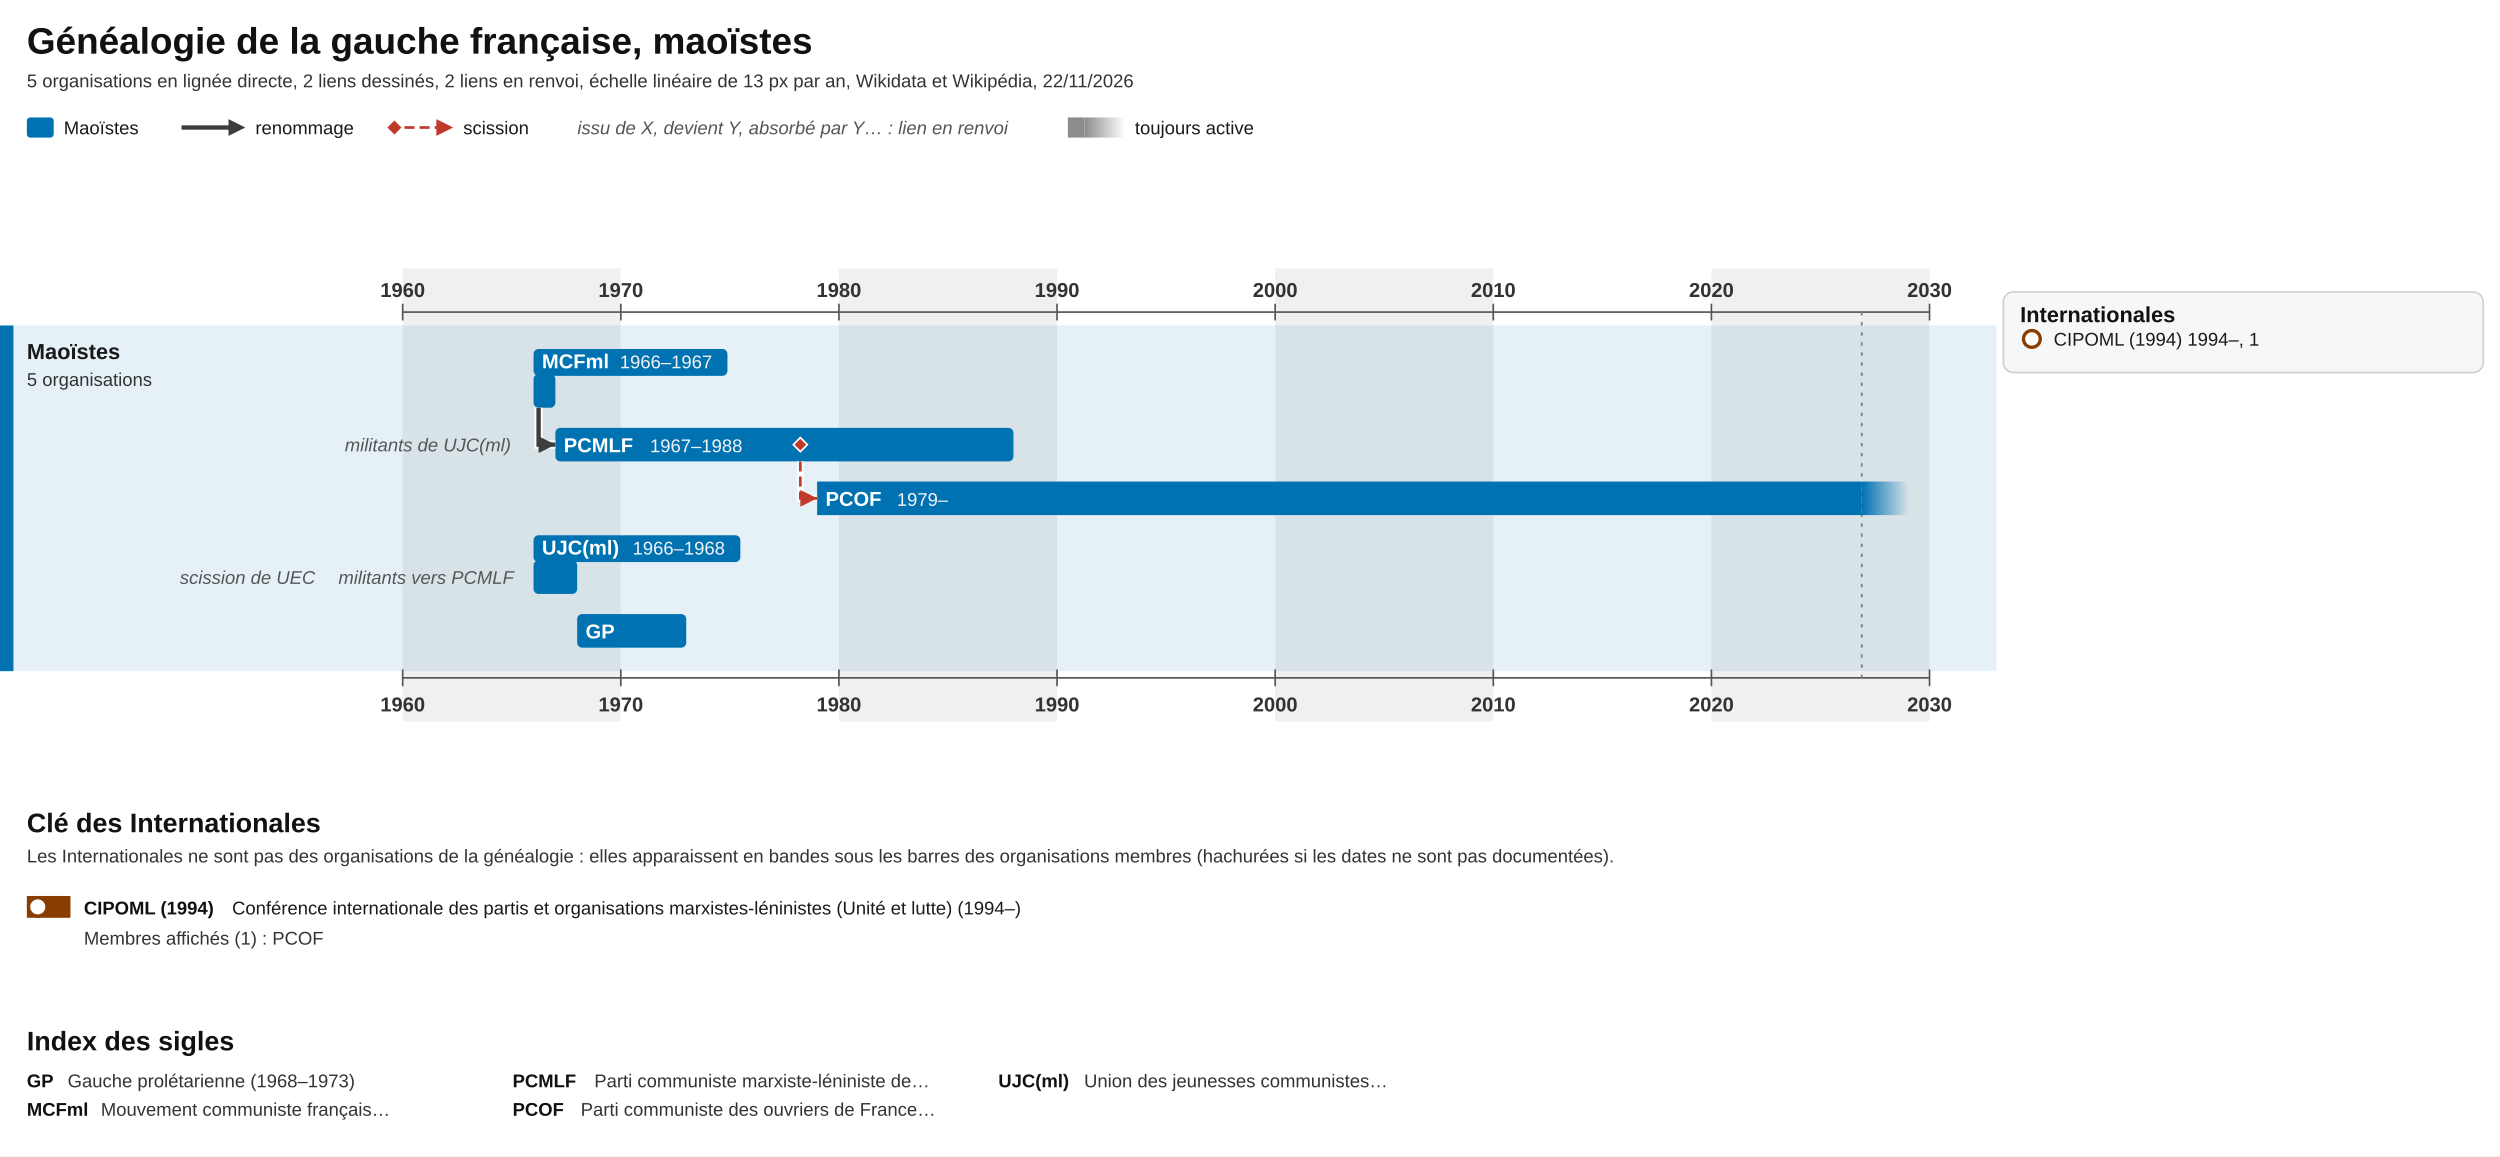
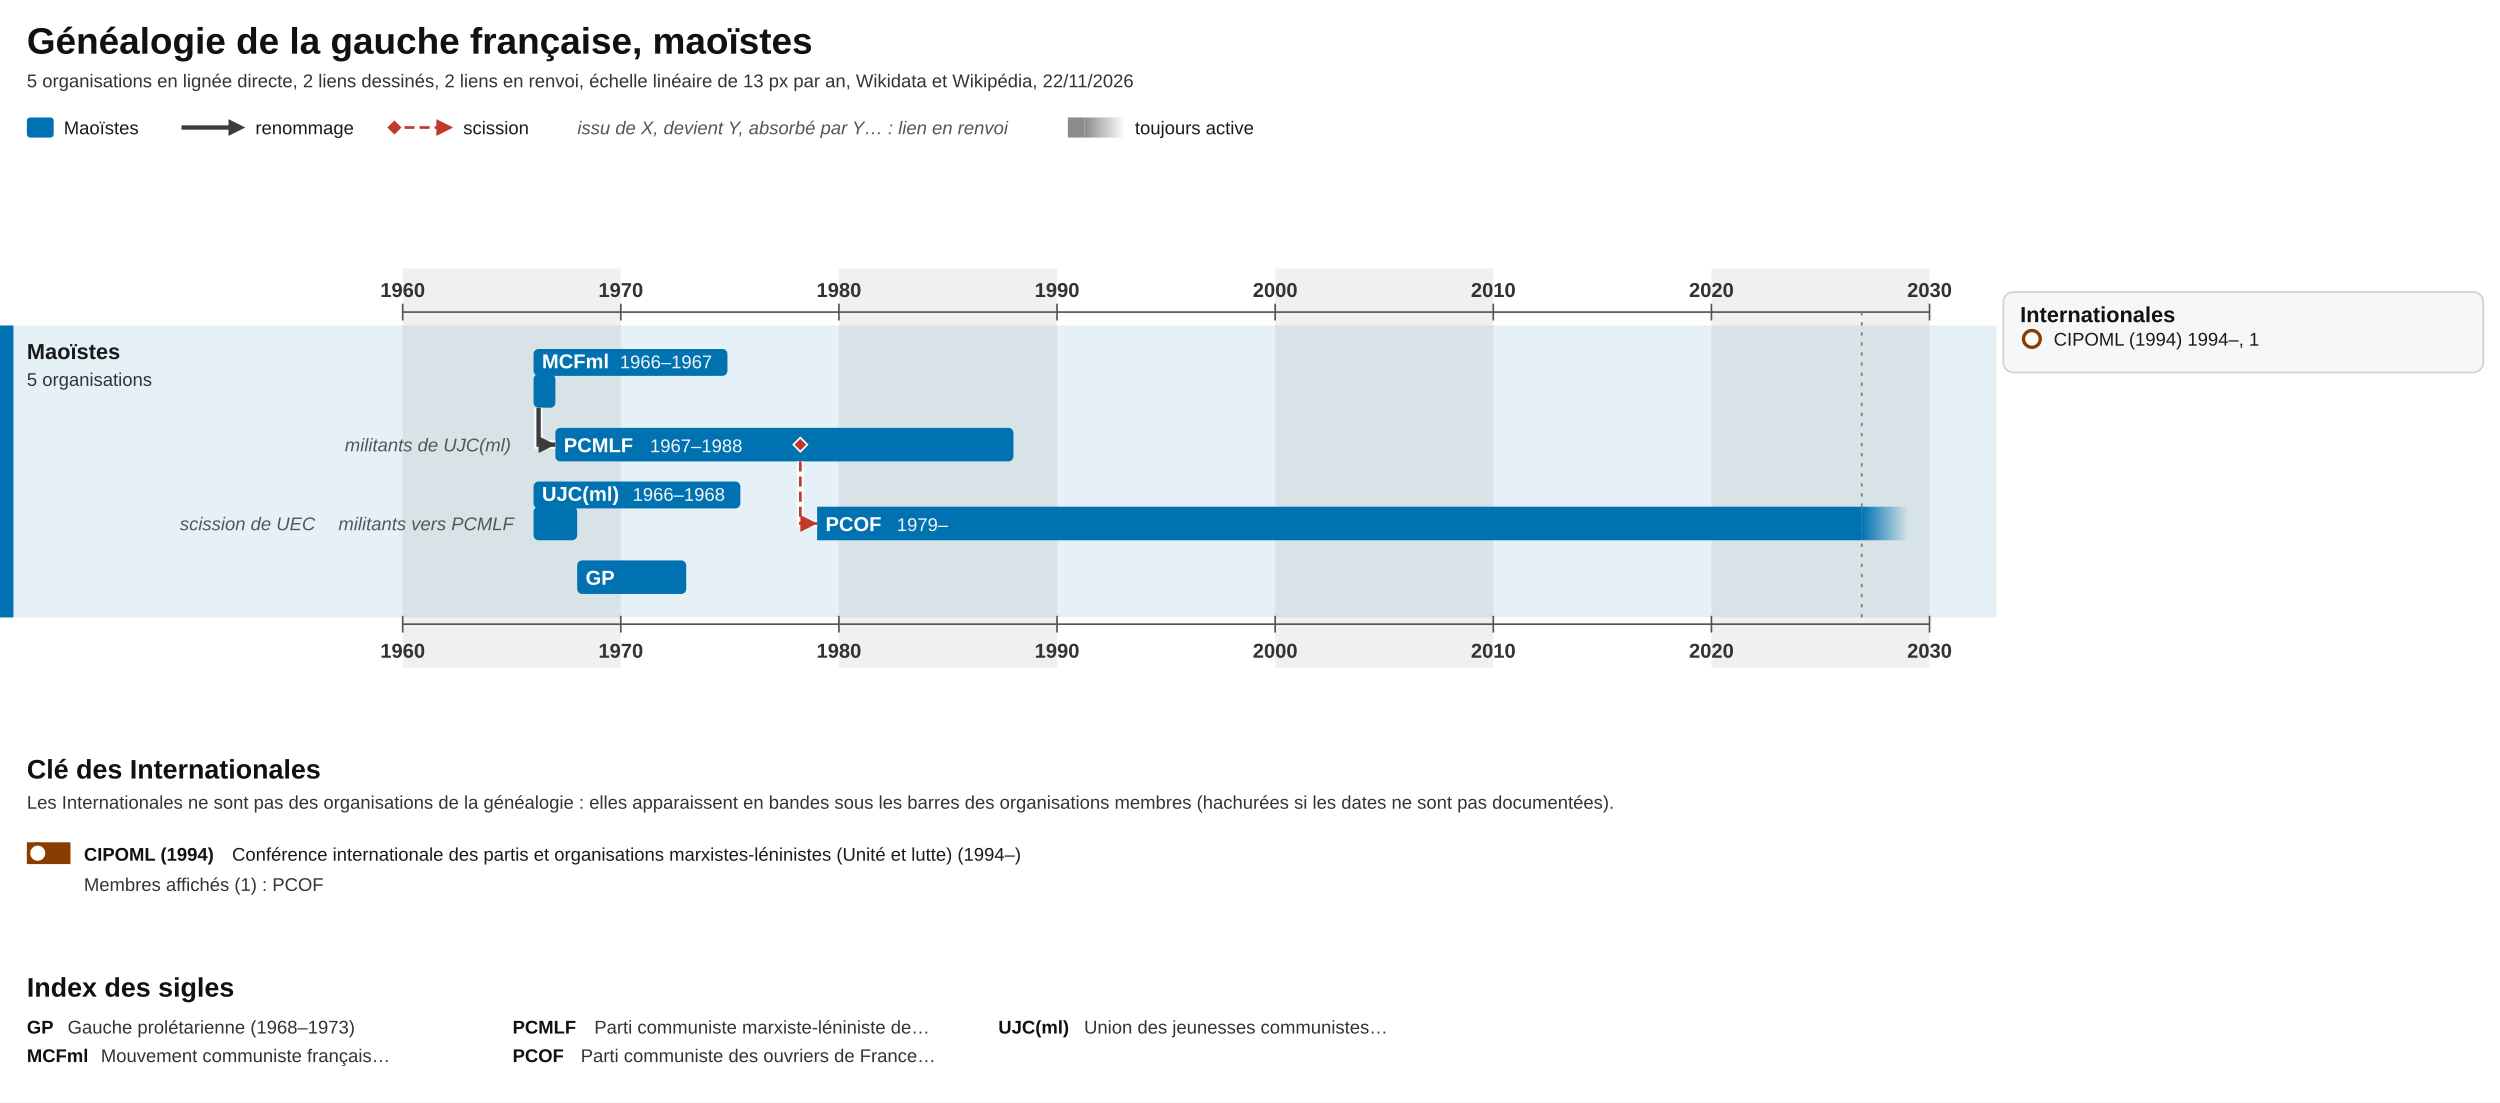
- <svg xmlns="http://www.w3.org/2000/svg" id="arbre" width="1490" height="689" viewBox="0 0 1490 689" data-x0="240" data-t0="1960" data-ppa="13.0" data-aujourdhui="2026.8909" data-min-w="6" data-seuil-annees="40" data-seuil-voies="2" data-seuil-rangs="6" data-cassure="" data-cassure-px="44" data-degrade="28" data-n-barres="5" data-vue-famille="oui" font-family="Arial, Helvetica, sans-serif">
+ <svg xmlns="http://www.w3.org/2000/svg" id="arbre" width="1490" height="657" viewBox="0 0 1490 657" data-x0="240" data-t0="1960" data-ppa="13.0" data-aujourdhui="2026.8909" data-min-w="6" data-seuil-annees="40" data-seuil-voies="2" data-seuil-rangs="6" data-cassure="" data-cassure-px="44" data-degrade="28" data-n-barres="5" data-vue-famille="oui" font-family="Arial, Helvetica, sans-serif">
  <defs>
+     <linearGradient id="g-8C8C8C">
+       <stop offset="0" stop-color="#8C8C8C" />
+       <stop offset="1" stop-color="#8C8C8C" stop-opacity="0" />
+     </linearGradient>
    <linearGradient id="g-0072B2">
      <stop offset="0" stop-color="#0072B2" />
      <stop offset="1" stop-color="#0072B2" stop-opacity="0" />
-     </linearGradient>
-     <linearGradient id="g-8C8C8C">
-       <stop offset="0" stop-color="#8C8C8C" />
-       <stop offset="1" stop-color="#8C8C8C" stop-opacity="0" />
    </linearGradient>
    <pattern id="h-332288" width="6" height="6" patternUnits="userSpaceOnUse" patternTransform="rotate(45)">
      <rect width="6" height="6" fill="#FFFFFF" />
      <rect width="3" height="6" fill="#332288" />
    </pattern>
  </defs>
-   <rect width="1490" height="689" fill="#FFFFFF" />
+   <rect width="1490" height="657" fill="#FFFFFF" />
  <g class="voie" data-voie="0" data-cle="maoïstes">
-     <rect class="fond-voie" x="0" y="194.0" width="1190.0" height="206.0" fill="#E6F1F7" />
-     <rect class="bord-voie" x="0" y="194.0" width="8" height="206.0" fill="#0072B2" />
+     <rect class="fond-voie" x="0" y="194.0" width="1190.0" height="174.0" fill="#E6F1F7" />
+     <rect class="bord-voie" x="0" y="194.0" width="8" height="174.0" fill="#0072B2" />
    <text x="16.0" y="214.0" font-size="13" font-family="Arial, Helvetica, sans-serif" font-weight="bold" fill="#1A1A1A" text-anchor="start" class="voie-t">Maoïstes</text>
    <text x="16.0" y="230.0" font-size="11" font-family="Arial, Helvetica, sans-serif" fill="#333333" text-anchor="start" class="voie-t">5 organisations</text>
  </g>
-   <rect class="bande-decennie" x="240.0" y="160.0" width="130.0" height="270.0" fill="#000000" fill-opacity="0.06" />
-   <rect class="bande-decennie" x="500.0" y="160.0" width="130.0" height="270.0" fill="#000000" fill-opacity="0.06" />
-   <rect class="bande-decennie" x="760.0" y="160.0" width="130.0" height="270.0" fill="#000000" fill-opacity="0.06" />
-   <rect class="bande-decennie" x="1020.0" y="160.0" width="130.0" height="270.0" fill="#000000" fill-opacity="0.06" />
+   <rect class="bande-decennie" x="240.0" y="160.0" width="130.0" height="238.0" fill="#000000" fill-opacity="0.06" />
+   <rect class="bande-decennie" x="500.0" y="160.0" width="130.0" height="238.0" fill="#000000" fill-opacity="0.06" />
+   <rect class="bande-decennie" x="760.0" y="160.0" width="130.0" height="238.0" fill="#000000" fill-opacity="0.06" />
+   <rect class="bande-decennie" x="1020.0" y="160.0" width="130.0" height="238.0" fill="#000000" fill-opacity="0.06" />
  <g class="axe-haut">
    <line x1="240.0" x2="1150.0" y1="186.0" y2="186.0" stroke="#555555" />
    <line x1="240.0" x2="240.0" y1="181.0" y2="191.0" stroke="#555555" />
    <text x="240.0" y="177.0" font-size="12" font-family="Arial, Helvetica, sans-serif" font-weight="bold" fill="#333333" text-anchor="middle" class="axe-t">1960</text>
    <line x1="370.0" x2="370.0" y1="181.0" y2="191.0" stroke="#555555" />
    <text x="370.0" y="177.0" font-size="12" font-family="Arial, Helvetica, sans-serif" font-weight="bold" fill="#333333" text-anchor="middle" class="axe-t">1970</text>
    <line x1="500.0" x2="500.0" y1="181.0" y2="191.0" stroke="#555555" />
    <text x="500.0" y="177.0" font-size="12" font-family="Arial, Helvetica, sans-serif" font-weight="bold" fill="#333333" text-anchor="middle" class="axe-t">1980</text>
    <line x1="630.0" x2="630.0" y1="181.0" y2="191.0" stroke="#555555" />
    <text x="630.0" y="177.0" font-size="12" font-family="Arial, Helvetica, sans-serif" font-weight="bold" fill="#333333" text-anchor="middle" class="axe-t">1990</text>
    <line x1="760.0" x2="760.0" y1="181.0" y2="191.0" stroke="#555555" />
    <text x="760.0" y="177.0" font-size="12" font-family="Arial, Helvetica, sans-serif" font-weight="bold" fill="#333333" text-anchor="middle" class="axe-t">2000</text>
    <line x1="890.0" x2="890.0" y1="181.0" y2="191.0" stroke="#555555" />
    <text x="890.0" y="177.0" font-size="12" font-family="Arial, Helvetica, sans-serif" font-weight="bold" fill="#333333" text-anchor="middle" class="axe-t">2010</text>
    <line x1="1020.0" x2="1020.0" y1="181.0" y2="191.0" stroke="#555555" />
    <text x="1020.0" y="177.0" font-size="12" font-family="Arial, Helvetica, sans-serif" font-weight="bold" fill="#333333" text-anchor="middle" class="axe-t">2020</text>
    <line x1="1150.0" x2="1150.0" y1="181.0" y2="191.0" stroke="#555555" />
    <text x="1150.0" y="177.0" font-size="12" font-family="Arial, Helvetica, sans-serif" font-weight="bold" fill="#333333" text-anchor="middle" class="axe-t">2030</text>
  </g>
  <g class="axe-bas">
-     <line x1="240.0" x2="1150.0" y1="404.0" y2="404.0" stroke="#555555" />
-     <line x1="240.0" x2="240.0" y1="399.0" y2="409.0" stroke="#555555" />
-     <text x="240.0" y="424.0" font-size="12" font-family="Arial, Helvetica, sans-serif" font-weight="bold" fill="#333333" text-anchor="middle" class="axe-t">1960</text>
-     <line x1="370.0" x2="370.0" y1="399.0" y2="409.0" stroke="#555555" />
-     <text x="370.0" y="424.0" font-size="12" font-family="Arial, Helvetica, sans-serif" font-weight="bold" fill="#333333" text-anchor="middle" class="axe-t">1970</text>
-     <line x1="500.0" x2="500.0" y1="399.0" y2="409.0" stroke="#555555" />
-     <text x="500.0" y="424.0" font-size="12" font-family="Arial, Helvetica, sans-serif" font-weight="bold" fill="#333333" text-anchor="middle" class="axe-t">1980</text>
-     <line x1="630.0" x2="630.0" y1="399.0" y2="409.0" stroke="#555555" />
-     <text x="630.0" y="424.0" font-size="12" font-family="Arial, Helvetica, sans-serif" font-weight="bold" fill="#333333" text-anchor="middle" class="axe-t">1990</text>
-     <line x1="760.0" x2="760.0" y1="399.0" y2="409.0" stroke="#555555" />
-     <text x="760.0" y="424.0" font-size="12" font-family="Arial, Helvetica, sans-serif" font-weight="bold" fill="#333333" text-anchor="middle" class="axe-t">2000</text>
-     <line x1="890.0" x2="890.0" y1="399.0" y2="409.0" stroke="#555555" />
-     <text x="890.0" y="424.0" font-size="12" font-family="Arial, Helvetica, sans-serif" font-weight="bold" fill="#333333" text-anchor="middle" class="axe-t">2010</text>
-     <line x1="1020.0" x2="1020.0" y1="399.0" y2="409.0" stroke="#555555" />
-     <text x="1020.0" y="424.0" font-size="12" font-family="Arial, Helvetica, sans-serif" font-weight="bold" fill="#333333" text-anchor="middle" class="axe-t">2020</text>
-     <line x1="1150.0" x2="1150.0" y1="399.0" y2="409.0" stroke="#555555" />
-     <text x="1150.0" y="424.0" font-size="12" font-family="Arial, Helvetica, sans-serif" font-weight="bold" fill="#333333" text-anchor="middle" class="axe-t">2030</text>
+     <line x1="240.0" x2="1150.0" y1="372.0" y2="372.0" stroke="#555555" />
+     <line x1="240.0" x2="240.0" y1="367.0" y2="377.0" stroke="#555555" />
+     <text x="240.0" y="392.0" font-size="12" font-family="Arial, Helvetica, sans-serif" font-weight="bold" fill="#333333" text-anchor="middle" class="axe-t">1960</text>
+     <line x1="370.0" x2="370.0" y1="367.0" y2="377.0" stroke="#555555" />
+     <text x="370.0" y="392.0" font-size="12" font-family="Arial, Helvetica, sans-serif" font-weight="bold" fill="#333333" text-anchor="middle" class="axe-t">1970</text>
+     <line x1="500.0" x2="500.0" y1="367.0" y2="377.0" stroke="#555555" />
+     <text x="500.0" y="392.0" font-size="12" font-family="Arial, Helvetica, sans-serif" font-weight="bold" fill="#333333" text-anchor="middle" class="axe-t">1980</text>
+     <line x1="630.0" x2="630.0" y1="367.0" y2="377.0" stroke="#555555" />
+     <text x="630.0" y="392.0" font-size="12" font-family="Arial, Helvetica, sans-serif" font-weight="bold" fill="#333333" text-anchor="middle" class="axe-t">1990</text>
+     <line x1="760.0" x2="760.0" y1="367.0" y2="377.0" stroke="#555555" />
+     <text x="760.0" y="392.0" font-size="12" font-family="Arial, Helvetica, sans-serif" font-weight="bold" fill="#333333" text-anchor="middle" class="axe-t">2000</text>
+     <line x1="890.0" x2="890.0" y1="367.0" y2="377.0" stroke="#555555" />
+     <text x="890.0" y="392.0" font-size="12" font-family="Arial, Helvetica, sans-serif" font-weight="bold" fill="#333333" text-anchor="middle" class="axe-t">2010</text>
+     <line x1="1020.0" x2="1020.0" y1="367.0" y2="377.0" stroke="#555555" />
+     <text x="1020.0" y="392.0" font-size="12" font-family="Arial, Helvetica, sans-serif" font-weight="bold" fill="#333333" text-anchor="middle" class="axe-t">2020</text>
+     <line x1="1150.0" x2="1150.0" y1="367.0" y2="377.0" stroke="#555555" />
+     <text x="1150.0" y="392.0" font-size="12" font-family="Arial, Helvetica, sans-serif" font-weight="bold" fill="#333333" text-anchor="middle" class="axe-t">2030</text>
  </g>
-   <line x1="1109.6" x2="1109.6" y1="186.0" y2="404.0" stroke="#777777" stroke-dasharray="2 4" />
+   <line x1="1109.6" x2="1109.6" y1="186.0" y2="372.0" stroke="#777777" stroke-dasharray="2 4" />
  <g class="contenu-voie" data-voie="0">
    <g class="org" data-id="Q3326535" data-intl="" data-recherche="mcfml mouvement communiste francais marxiste-leniniste">
      <rect class="barre" data-id="Q3326535" data-debut="1966.0000" data-fin="1967.0000" data-statut="fin_connue" data-majeure="" x="318.00" y="223.00" width="13.00" height="20" rx="3" fill="#0072B2" />
    </g>
    <g class="org" data-id="Q3366229" data-intl="" data-recherche="pcmlf parti communiste marxiste-leniniste de france">
      <rect class="barre" data-id="Q3366229" data-debut="1967.0000" data-fin="1988.0000" data-statut="fin_connue" data-majeure="oui" x="331.00" y="255.00" width="273.00" height="20" rx="3" fill="#0072B2" />
    </g>
+     <g class="org" data-id="Q3550161" data-intl="" data-recherche="ujc(ml) union des jeunesses communistes marxistes-leninistes">
+       <rect class="barre" data-id="Q3550161" data-debut="1966.0000" data-fin="1968.0000" data-statut="fin_connue" data-majeure="" x="318.00" y="302.00" width="26.00" height="20" rx="3" fill="#0072B2" />
+     </g>
    <g class="org" data-id="Q3366206" data-intl="Q622227" data-recherche="pcof parti communiste des ouvriers de france">
-       <rect class="barre" data-id="Q3366206" data-debut="1979.0000" data-fin="actif" data-statut="actif_valide" data-majeure="oui" x="487.00" y="287.00" width="622.58" height="20" rx="0" fill="#0072B2" />
-       <rect class="fin-ouverte" x="1109.58" y="287.00" width="28.00" height="20" fill="url(#g-0072B2)" />
-     </g>
-     <g class="org" data-id="Q3550161" data-intl="" data-recherche="ujc(ml) union des jeunesses communistes marxistes-leninistes">
-       <rect class="barre" data-id="Q3550161" data-debut="1966.0000" data-fin="1968.0000" data-statut="fin_connue" data-majeure="" x="318.00" y="334.00" width="26.00" height="20" rx="3" fill="#0072B2" />
+       <rect class="barre" data-id="Q3366206" data-debut="1979.0000" data-fin="actif" data-statut="actif_valide" data-majeure="oui" x="487.00" y="302.00" width="622.58" height="20" rx="0" fill="#0072B2" />
+       <rect class="fin-ouverte" x="1109.58" y="302.00" width="28.00" height="20" fill="url(#g-0072B2)" />
    </g>
    <g class="org" data-id="Q3099339" data-intl="" data-recherche="gp gauche proletarienne">
-       <rect class="barre" data-id="Q3099339" data-debut="1968.0000" data-fin="1973.0000" data-statut="fin_connue" data-majeure="" x="344.00" y="366.00" width="65.00" height="20" rx="3" fill="#0072B2" />
+       <rect class="barre" data-id="Q3099339" data-debut="1968.0000" data-fin="1973.0000" data-statut="fin_connue" data-majeure="" x="344.00" y="334.00" width="65.00" height="20" rx="3" fill="#0072B2" />
    </g>
  </g>
  <g class="liens">
    <g class="lien" data-a="Q3326535" data-b="Q3366229" data-rel="renommage" data-annees="0.77" data-voies="0" data-rangs="1" data-majeur="" data-suite="oui" data-va="0" data-vb="0">
      <path class="halo geo" d="M321.00 243.00 L321.00 265.00 L331.00 265.00" data-geo="[[321.0, 243.0, 0], [321.0, 265.0, 0], [331.0, 265.0, 0]]" fill="none" stroke="#FFFFFF" stroke-width="5.1" stroke-opacity="0.85" />
      <path class="trait geo" d="M321.00 243.00 L321.00 265.00 L331.00 265.00" data-geo="[[321.0, 243.0, 0], [321.0, 265.0, 0], [331.0, 265.0, 0]]" fill="none" stroke="#3D3D3D" stroke-width="2.6" />
      <polygon class="fleche geo" data-geo="[[331.0, 265.0, 0], [321.0, 260.0, 0], [321.0, 270.0, 0]]" points="331.00,265.00 321.00,260.00 321.00,270.00" fill="#3D3D3D" />
    </g>
    <g class="lien" data-a="Q3366229" data-b="Q3366206" data-rel="scission" data-annees="0.77" data-voies="0" data-rangs="1" data-majeur="" data-suite="" data-va="0" data-vb="0">
-       <path class="halo geo" d="M477.00 275.00 L477.00 297.00 L487.00 297.00" data-geo="[[477.0, 275.0, 0], [477.0, 297.0, 0], [487.0, 297.0, 0]]" fill="none" stroke="#FFFFFF" stroke-width="4.1" stroke-opacity="0.85" />
-       <path class="trait geo" d="M477.00 275.00 L477.00 297.00 L487.00 297.00" data-geo="[[477.0, 275.0, 0], [477.0, 297.0, 0], [487.0, 297.0, 0]]" fill="none" stroke="#C0392B" stroke-width="1.6" stroke-dasharray="6 3" />
-       <polygon class="fleche geo" data-geo="[[487.0, 297.0, 0], [477.0, 292.0, 0], [477.0, 302.0, 0]]" points="487.00,297.00 477.00,292.00 477.00,302.00" fill="#C0392B" />
+       <path class="halo geo" d="M477.00 275.00 L477.00 312.00 L487.00 312.00" data-geo="[[477.0, 275.0, 0], [477.0, 312.0, 0], [487.0, 312.0, 0]]" fill="none" stroke="#FFFFFF" stroke-width="4.1" stroke-opacity="0.85" />
+       <path class="trait geo" d="M477.00 275.00 L477.00 312.00 L487.00 312.00" data-geo="[[477.0, 275.0, 0], [477.0, 312.0, 0], [487.0, 312.0, 0]]" fill="none" stroke="#C0392B" stroke-width="1.6" stroke-dasharray="6 3" />
+       <polygon class="fleche geo" data-geo="[[487.0, 312.0, 0], [477.0, 307.0, 0], [477.0, 317.0, 0]]" points="487.00,312.00 477.00,307.00 477.00,317.00" fill="#C0392B" />
      <polygon class="marque-scission geo" points="477.00,260.80 481.20,265.00 477.00,269.20 472.80,265.00" fill="#C0392B" stroke="#FFFFFF" stroke-width="1" data-geo="[[477.00,260.80,0],[481.20,265.00,0],[477.00,269.20,0],[472.80,265.00,0]]" data-voie="0" />
    </g>
  </g>
  <g class="contenu-voie" data-voie="0">
    <g class="org org-haut" data-id="Q3326535" data-intl="" data-recherche="mcfml mouvement communiste francais marxiste-leniniste">
      <rect class="tag-fond onglet" x="318.00" y="208.00" width="115.56" height="16" rx="3" fill="#0072B2" />
      <rect class="tag" data-id="Q3326535" data-dedans="" data-onglet="oui" x="318.00" y="208.00" width="115.56" height="15" fill="none" data-bbox="318.00,208.00,115.56,15" />
      <text x="323.0" y="219.5" font-size="12" font-family="Arial, Helvetica, sans-serif" font-weight="bold" fill="#FFFFFF" text-anchor="start" class="tag-t" data-org="Q3326535" data-bbox="323.00,208.50,41.36,13">MCFml</text>
      <text x="369.4" y="219.5" font-size="11" font-family="Arial, Helvetica, sans-serif" fill="#F4F4F4" text-anchor="start" class="tag-t" data-org="Q3326535" data-bbox="369.36,209.50,59.20,12">1966–1967</text>
    </g>
    <g class="org org-haut" data-id="Q3366229" data-intl="" data-recherche="pcmlf parti communiste marxiste-leniniste de france">
      <rect class="tag" data-id="Q3366229" data-dedans="oui" data-onglet="" x="331.00" y="255.00" width="273.00" height="20" fill="none" data-bbox="331.00,255.00,273.00,20" />
      <text x="336.0" y="269.5" font-size="12" font-family="Arial, Helvetica, sans-serif" font-weight="bold" fill="#FFFFFF" text-anchor="start" class="tag-t" data-org="Q3366229" data-bbox="336.00,258.50,46.40,13">PCMLF</text>
      <text x="387.4" y="269.5" font-size="11" font-family="Arial, Helvetica, sans-serif" fill="#F4F4F4" text-anchor="start" class="tag-t" data-org="Q3366229" data-bbox="387.40,259.50,59.20,12">1967–1988</text>
      <text x="205.5" y="269.0" font-size="11" font-family="Arial, Helvetica, sans-serif" font-style="italic" fill="#555555" class="renvoi" data-org="Q3366229" data-a="Q3550161" data-b="Q3366229" data-bbox="205.50,258.00,106.50,13">militants de UJC(ml)</text>
    </g>
+     <g class="org org-haut" data-id="Q3550161" data-intl="" data-recherche="ujc(ml) union des jeunesses communistes marxistes-leninistes">
+       <rect class="tag-fond onglet" x="318.00" y="287.00" width="123.24" height="16" rx="3" fill="#0072B2" />
+       <rect class="tag" data-id="Q3550161" data-dedans="" data-onglet="oui" x="318.00" y="287.00" width="123.24" height="15" fill="none" data-bbox="318.00,287.00,123.24,15" />
+       <text x="323.0" y="298.5" font-size="12" font-family="Arial, Helvetica, sans-serif" font-weight="bold" fill="#FFFFFF" text-anchor="start" class="tag-t" data-org="Q3550161" data-bbox="323.00,287.50,49.04,13">UJC(ml)</text>
+       <text x="377.0" y="298.5" font-size="11" font-family="Arial, Helvetica, sans-serif" fill="#F4F4F4" text-anchor="start" class="tag-t" data-org="Q3550161" data-bbox="377.04,288.50,59.20,12">1966–1968</text>
+       <text x="107.2" y="316.0" font-size="11" font-family="Arial, Helvetica, sans-serif" font-style="italic" fill="#555555" class="renvoi" data-org="Q3550161" data-a="Q3550228" data-b="Q3550161" data-bbox="107.22,305.00,88.46,13">scission de UEC</text>
+       <text x="201.7" y="316.0" font-size="11" font-family="Arial, Helvetica, sans-serif" font-style="italic" fill="#555555" class="renvoi" data-org="Q3550161" data-a="Q3550161" data-b="Q3366229" data-bbox="201.68,305.00,113.32,13">militants vers PCMLF</text>
+     </g>
    <g class="org org-haut" data-id="Q3366206" data-intl="Q622227" data-recherche="pcof parti communiste des ouvriers de france">
-       <rect class="tag" data-id="Q3366206" data-dedans="oui" data-onglet="" x="487.00" y="287.00" width="622.58" height="20" fill="none" data-bbox="487.00,287.00,622.58,20" />
-       <text x="492.0" y="301.5" font-size="12" font-family="Arial, Helvetica, sans-serif" font-weight="bold" fill="#FFFFFF" text-anchor="start" class="tag-t" data-org="Q3366206" data-bbox="492.00,290.50,37.52,13">PCOF</text>
-       <text x="534.5" y="301.5" font-size="11" font-family="Arial, Helvetica, sans-serif" fill="#F4F4F4" text-anchor="start" class="tag-t" data-org="Q3366206" data-bbox="534.52,291.50,33.68,12">1979–</text>
-     </g>
-     <g class="org org-haut" data-id="Q3550161" data-intl="" data-recherche="ujc(ml) union des jeunesses communistes marxistes-leninistes">
-       <rect class="tag-fond onglet" x="318.00" y="319.00" width="123.24" height="16" rx="3" fill="#0072B2" />
-       <rect class="tag" data-id="Q3550161" data-dedans="" data-onglet="oui" x="318.00" y="319.00" width="123.24" height="15" fill="none" data-bbox="318.00,319.00,123.24,15" />
-       <text x="323.0" y="330.5" font-size="12" font-family="Arial, Helvetica, sans-serif" font-weight="bold" fill="#FFFFFF" text-anchor="start" class="tag-t" data-org="Q3550161" data-bbox="323.00,319.50,49.04,13">UJC(ml)</text>
-       <text x="377.0" y="330.5" font-size="11" font-family="Arial, Helvetica, sans-serif" fill="#F4F4F4" text-anchor="start" class="tag-t" data-org="Q3550161" data-bbox="377.04,320.50,59.20,12">1966–1968</text>
-       <text x="107.2" y="348.0" font-size="11" font-family="Arial, Helvetica, sans-serif" font-style="italic" fill="#555555" class="renvoi" data-org="Q3550161" data-a="Q3550228" data-b="Q3550161" data-bbox="107.22,337.00,88.46,13">scission de UEC</text>
-       <text x="201.7" y="348.0" font-size="11" font-family="Arial, Helvetica, sans-serif" font-style="italic" fill="#555555" class="renvoi" data-org="Q3550161" data-a="Q3550161" data-b="Q3366229" data-bbox="201.68,337.00,113.32,13">militants vers PCMLF</text>
+       <rect class="tag" data-id="Q3366206" data-dedans="oui" data-onglet="" x="487.00" y="302.00" width="622.58" height="20" fill="none" data-bbox="487.00,302.00,622.58,20" />
+       <text x="492.0" y="316.5" font-size="12" font-family="Arial, Helvetica, sans-serif" font-weight="bold" fill="#FFFFFF" text-anchor="start" class="tag-t" data-org="Q3366206" data-bbox="492.00,305.50,37.52,13">PCOF</text>
+       <text x="534.5" y="316.5" font-size="11" font-family="Arial, Helvetica, sans-serif" fill="#F4F4F4" text-anchor="start" class="tag-t" data-org="Q3366206" data-bbox="534.52,306.50,33.68,12">1979–</text>
    </g>
    <g class="org org-haut" data-id="Q3099339" data-intl="" data-recherche="gp gauche proletarienne">
-       <rect class="tag" data-id="Q3099339" data-dedans="oui" data-onglet="" x="344.00" y="366.00" width="65.00" height="20" fill="none" data-bbox="344.00,366.00,65.00,20" />
-       <text x="349.0" y="380.5" font-size="12" font-family="Arial, Helvetica, sans-serif" font-weight="bold" fill="#FFFFFF" text-anchor="start" class="tag-t" data-org="Q3099339" data-bbox="349.00,369.50,19.76,13">GP</text>
+       <rect class="tag" data-id="Q3099339" data-dedans="oui" data-onglet="" x="344.00" y="334.00" width="65.00" height="20" fill="none" data-bbox="344.00,334.00,65.00,20" />
+       <text x="349.0" y="348.5" font-size="12" font-family="Arial, Helvetica, sans-serif" font-weight="bold" fill="#FFFFFF" text-anchor="start" class="tag-t" data-org="Q3099339" data-bbox="349.00,337.50,19.76,13">GP</text>
    </g>
  </g>
  <g class="cle-compacte">
    <rect x="1194.0" y="174" width="286" height="48" rx="6" fill="#F6F7F8" stroke="#D0D0D0" />
    <text x="1204.0" y="192.0" font-size="13" font-family="Arial, Helvetica, sans-serif" font-weight="bold" fill="#111111" text-anchor="start" class="cle-t">Internationales</text>
    <circle class="medaillon" cx="1211.0" cy="202" r="5" fill="#FFFFFF" stroke="#8A3D00" stroke-width="2" />
    <text x="1224.0" y="206.0" font-size="11" font-family="Arial, Helvetica, sans-serif" fill="#1A1A1A" text-anchor="start" class="cle-t">CIPOML (1994)  1994–, 1</text>
  </g>
  <g class="legende">
    <text x="16.0" y="32.0" font-size="22" font-family="Arial, Helvetica, sans-serif" font-weight="bold" fill="#111111" text-anchor="start" class="legende-t">Généalogie de la gauche française, maoïstes</text>
    <text x="16.0" y="52.0" font-size="11" font-family="Arial, Helvetica, sans-serif" fill="#333333" text-anchor="start" class="legende-t">5 organisations en lignée directe, 2 liens dessinés, 2 liens en renvoi, échelle linéaire de 13 px par an, Wikidata et Wikipédia, 22/11/2026</text>
    <rect x="16" y="70" width="16" height="12" rx="2" fill="#0072B2" />
    <text x="38.0" y="80.0" font-size="11" font-family="Arial, Helvetica, sans-serif" fill="#1A1A1A" text-anchor="start" class="legende-t">Maoïstes</text>
    <path d="M108.18 76 H138.18" stroke="#3D3D3D" stroke-width="2.6" fill="none" />
    <polygon points="146.18,76 136.18,71 136.18,81" fill="#3D3D3D" />
    <text x="152.2" y="80.0" font-size="11" font-family="Arial, Helvetica, sans-serif" fill="#1A1A1A" text-anchor="start" class="legende-t">renommage</text>
    <path d="M232.06 76 H262.06" stroke="#C0392B" stroke-width="1.6" stroke-dasharray="6 3" fill="none" />
    <polygon points="270.06,76 260.06,71 260.06,81" fill="#C0392B" />
    <polygon points="235.06,71.8 239.26,76 235.06,80.2 230.86,76" fill="#C0392B" />
    <text x="276.1" y="80.0" font-size="11" font-family="Arial, Helvetica, sans-serif" fill="#1A1A1A" text-anchor="start" class="legende-t">scission</text>
    <text x="344.1" y="80.0" font-size="11" font-family="Arial, Helvetica, sans-serif" font-style="italic" fill="#555555" text-anchor="start" class="legende-t">issu de X, devient Y, absorbé par Y… : lien en renvoi</text>
    <rect x="636.44" y="70" width="10" height="12" fill="#8C8C8C" />
    <rect x="646.44" y="70" width="24" height="12" fill="url(#g-8C8C8C)" />
    <text x="676.4" y="80.0" font-size="11" font-family="Arial, Helvetica, sans-serif" fill="#1A1A1A" text-anchor="start" class="legende-t">toujours active</text>
  </g>
-   <g class="cle-internationales" transform="translate(0,466)">
+   <g class="cle-internationales" transform="translate(0,434)">
    <text x="16.0" y="30.0" font-size="16" font-family="Arial, Helvetica, sans-serif" font-weight="bold" fill="#111111" text-anchor="start" class="cle-t">Clé des Internationales</text>
    <text x="16.0" y="48.0" font-size="11" font-family="Arial, Helvetica, sans-serif" fill="#333333" text-anchor="start" class="cle-t">Les Internationales ne sont pas des organisations de la généalogie : elles apparaissent en bandes sous les barres des organisations membres (hachurées si les dates ne sont pas documentées).</text>
    <g class="entree-cle" data-intl="Q622227">
      <rect x="16" y="68" width="26" height="13" fill="#8A3D00" />
      <circle class="medaillon" cx="22.5" cy="74.5" r="5.5" fill="#FFFFFF" stroke="#8A3D00" stroke-width="2" />
      <text x="50.0" y="79.0" font-size="11" font-family="Arial, Helvetica, sans-serif" font-weight="bold" fill="#111111" text-anchor="start" class="cle-t">CIPOML (1994)</text>
      <text x="138.3" y="79.0" font-size="11" font-family="Arial, Helvetica, sans-serif" fill="#1A1A1A" text-anchor="start" class="cle-t">Conférence internationale des partis et organisations marxistes-léninistes (Unité et lutte) (1994–)</text>
      <text x="50.0" y="97.0" font-size="11" font-family="Arial, Helvetica, sans-serif" fill="#333333" text-anchor="start" class="cle-t">Membres affichés (1) : PCOF</text>
    </g>
  </g>
-   <g class="index-sigles" transform="translate(0,596)">
+   <g class="index-sigles" transform="translate(0,564)">
    <text x="16.0" y="30.0" font-size="16" font-family="Arial, Helvetica, sans-serif" font-weight="bold" fill="#111111" text-anchor="start" class="cle-t">Index des sigles</text>
    <text x="16.0" y="52.0" font-size="11" font-family="Arial, Helvetica, sans-serif" font-weight="bold" fill="#111111" text-anchor="start" class="cle-t">GP</text>
    <text x="40.3" y="52.0" font-size="11" font-family="Arial, Helvetica, sans-serif" fill="#333333" text-anchor="start" class="cle-t">Gauche prolétarienne (1968–1973)</text>
    <text x="16.0" y="69.0" font-size="11" font-family="Arial, Helvetica, sans-serif" font-weight="bold" fill="#111111" text-anchor="start" class="cle-t">MCFml</text>
    <text x="60.1" y="69.0" font-size="11" font-family="Arial, Helvetica, sans-serif" fill="#333333" text-anchor="start" class="cle-t">Mouvement communiste français…</text>
    <text x="305.5" y="52.0" font-size="11" font-family="Arial, Helvetica, sans-serif" font-weight="bold" fill="#111111" text-anchor="start" class="cle-t">PCMLF</text>
    <text x="354.2" y="52.0" font-size="11" font-family="Arial, Helvetica, sans-serif" fill="#333333" text-anchor="start" class="cle-t">Parti communiste marxiste-léniniste de…</text>
    <text x="305.5" y="69.0" font-size="11" font-family="Arial, Helvetica, sans-serif" font-weight="bold" fill="#111111" text-anchor="start" class="cle-t">PCOF</text>
    <text x="346.1" y="69.0" font-size="11" font-family="Arial, Helvetica, sans-serif" fill="#333333" text-anchor="start" class="cle-t">Parti communiste des ouvriers de France…</text>
    <text x="595.0" y="52.0" font-size="11" font-family="Arial, Helvetica, sans-serif" font-weight="bold" fill="#111111" text-anchor="start" class="cle-t">UJC(ml)</text>
    <text x="646.1" y="52.0" font-size="11" font-family="Arial, Helvetica, sans-serif" fill="#333333" text-anchor="start" class="cle-t">Union des jeunesses communistes…</text>
  </g>
</svg>
